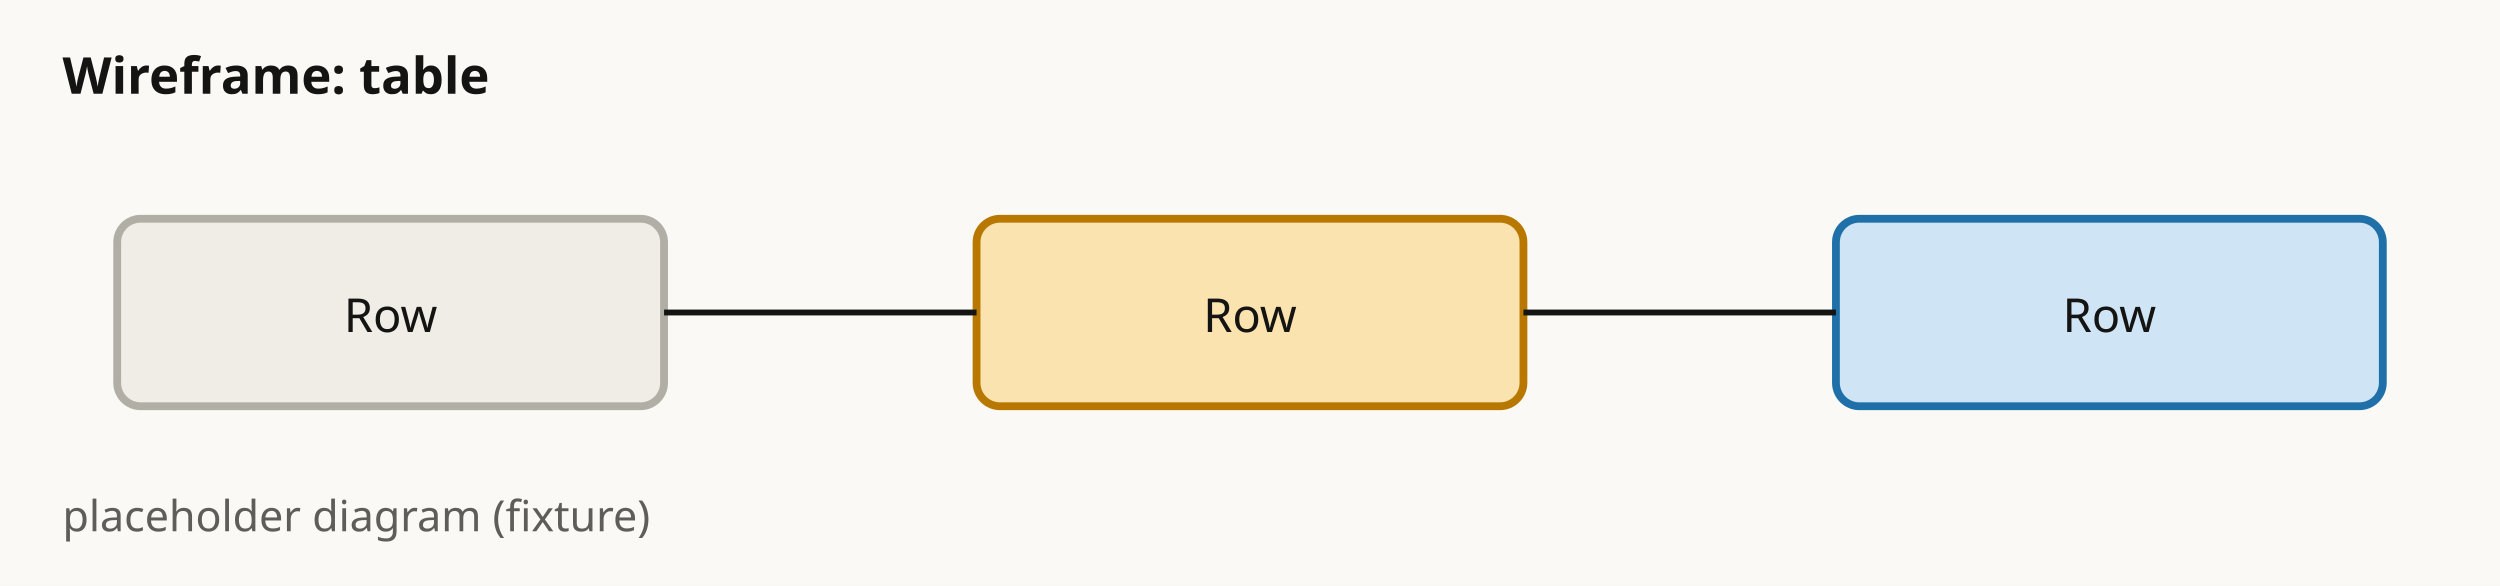
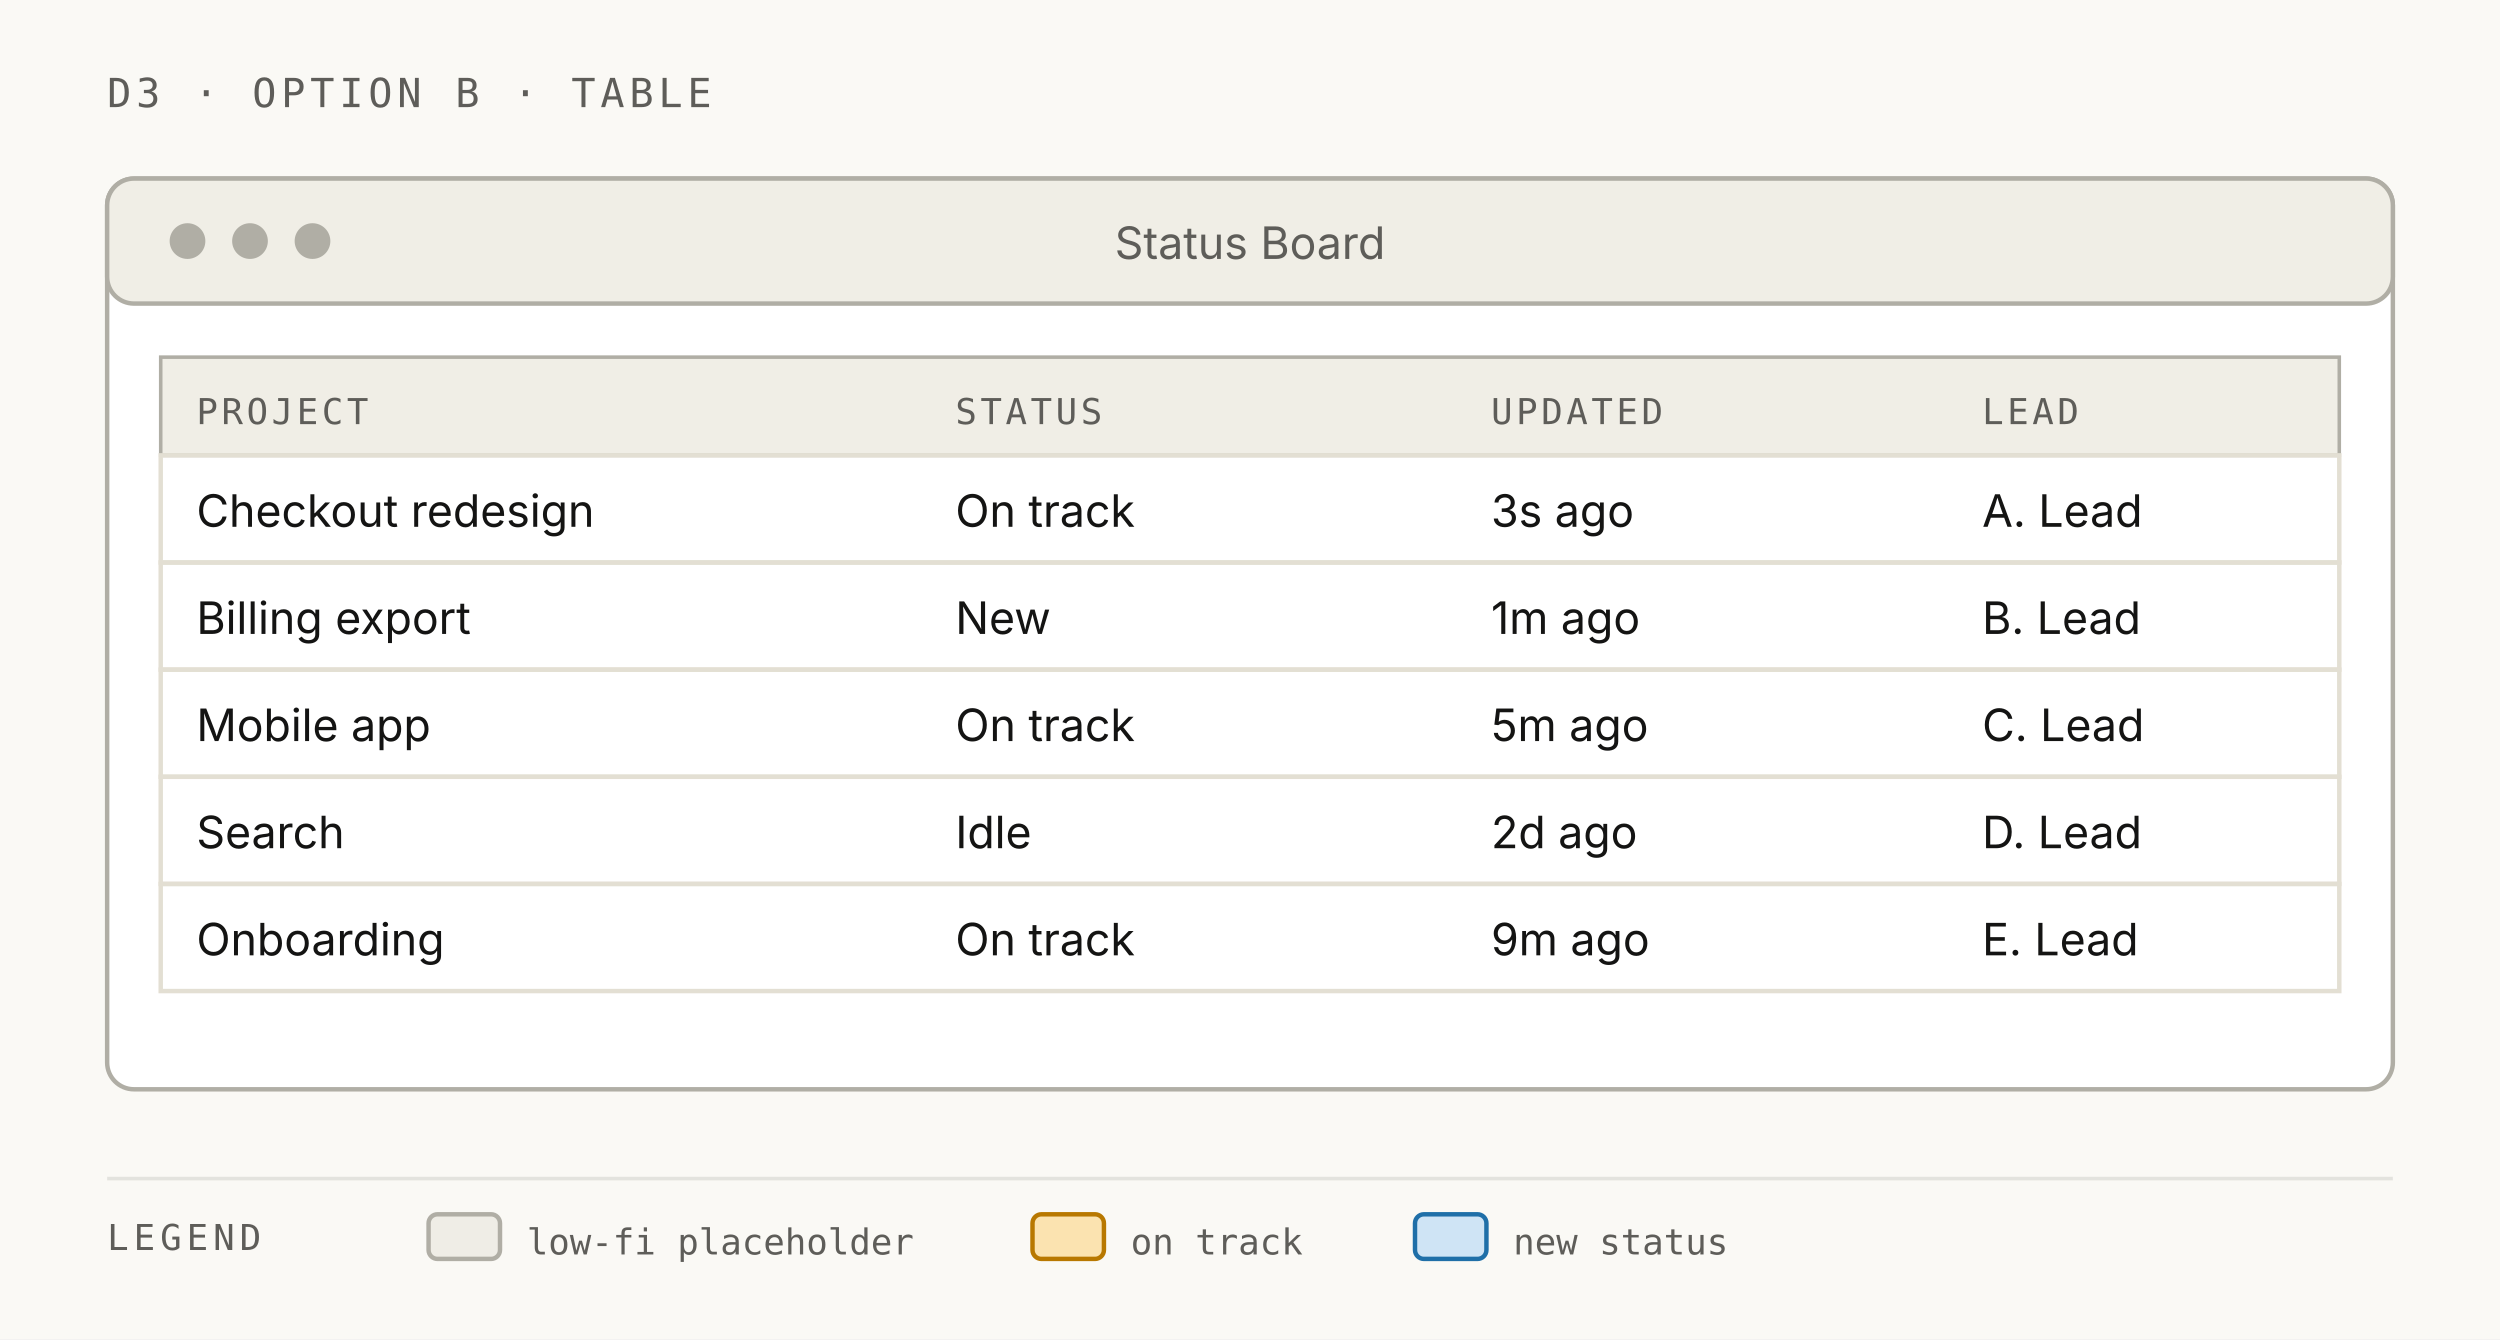
- <svg xmlns="http://www.w3.org/2000/svg" viewBox="0 0 640 150" width="640" height="150" role="img" aria-label="Wireframe: table">
-   <rect width="640" height="150" fill="#FAF9F5" />
-   <text x="16" y="24" font-family="sans-serif" font-size="13" font-weight="600" fill="#141413">Wireframe: table</text>
-   <g font-family="sans-serif" font-size="12" text-anchor="middle" fill="#141413">
-     <rect x="30" y="56" width="140" height="48" rx="6" fill="#EFEDE6" stroke="#B0AEA5" stroke-width="2" />
-     <text x="100" y="85">Row</text>
-     <rect x="250" y="56" width="140" height="48" rx="6" fill="#FBE3B0" stroke="#B87800" stroke-width="2" />
-     <text x="320" y="85">Row</text>
-     <rect x="470" y="56" width="140" height="48" rx="6" fill="#CFE4F5" stroke="#1F6FA8" stroke-width="2" />
-     <text x="540" y="85">Row</text>
-     <path d="M170 80 H250 M390 80 H470" stroke="#141413" stroke-width="1.5" fill="none" />
-   </g>
-   <text x="16" y="136" font-family="sans-serif" font-size="11" fill="#5E5D59">placeholder diagram (fixture)</text>
+ <svg xmlns="http://www.w3.org/2000/svg" viewBox="0 0 560 300" width="560" height="300" role="img" aria-labelledby="wf-d3-b-title wf-d3-b-desc">
+   <defs>
+     <marker id="wf-d3-b-arrow" markerWidth="8" markerHeight="6" refX="7" refY="3" orient="auto">
+       <polygon points="0 0, 8 3, 0 6" fill="#5E5D59" />
+     </marker>
+     <marker id="wf-d3-b-arrow-accent" markerWidth="8" markerHeight="6" refX="7" refY="3" orient="auto">
+       <polygon points="0 0, 8 3, 0 6" fill="#D97757" />
+     </marker>
+     <marker id="wf-d3-b-arrow-link" markerWidth="8" markerHeight="6" refX="7" refY="3" orient="auto">
+       <polygon points="0 0, 8 3, 0 6" fill="#1F6FA8" />
+     </marker>
+   </defs>
+   <rect width="100%" height="100%" fill="#FAF9F5" />
+   <text x="24" y="24" fill="#5E5D59" font-size="9" font-family="ui-monospace, 'Cascadia Mono', Consolas, monospace" text-anchor="start" letter-spacing="0.12em">D3 · OPTION B · TABLE</text>
+   <rect x="24" y="40" width="512" height="204" rx="6" fill="#FFFFFF" stroke="#B0AEA5" stroke-width="1" />
+   <rect x="24" y="40" width="512" height="28" rx="6" fill="#F0EEE6" stroke="#B0AEA5" stroke-width="1" />
+   <circle cx="42" cy="54" r="4" fill="#B0AEA5" />
+   <circle cx="56" cy="54" r="4" fill="#B0AEA5" />
+   <circle cx="70" cy="54" r="4" fill="#B0AEA5" />
+   <text x="280.0" y="58" fill="#5E5D59" font-size="10" font-family="Inter, 'IBM Plex Sans Thai', system-ui, -apple-system, 'Segoe UI', sans-serif" text-anchor="middle">Status Board</text>
+   <rect x="36" y="80" width="488" height="22" fill="#F0EEE6" stroke="#B0AEA5" stroke-width="0.8" />
+   <text x="44" y="95" fill="#5E5D59" font-size="8" font-family="ui-monospace, 'Cascadia Mono', Consolas, monospace" text-anchor="start" letter-spacing="0.1em">PROJECT</text>
+   <text x="214" y="95" fill="#5E5D59" font-size="8" font-family="ui-monospace, 'Cascadia Mono', Consolas, monospace" text-anchor="start" letter-spacing="0.1em">STATUS</text>
+   <text x="334" y="95" fill="#5E5D59" font-size="8" font-family="ui-monospace, 'Cascadia Mono', Consolas, monospace" text-anchor="start" letter-spacing="0.1em">UPDATED</text>
+   <text x="444" y="95" fill="#5E5D59" font-size="8" font-family="ui-monospace, 'Cascadia Mono', Consolas, monospace" text-anchor="start" letter-spacing="0.1em">LEAD</text>
+   <rect x="36" y="102" width="488" height="24" fill="none" stroke="#E3DFD3" stroke-width="1" />
+   <text x="44" y="118" fill="#141413" font-size="10" font-family="Inter, 'IBM Plex Sans Thai', system-ui, -apple-system, 'Segoe UI', sans-serif" text-anchor="start">Checkout redesign</text>
+   <text x="214" y="118" fill="#141413" font-size="10" font-family="Inter, 'IBM Plex Sans Thai', system-ui, -apple-system, 'Segoe UI', sans-serif" text-anchor="start">On track</text>
+   <text x="334" y="118" fill="#141413" font-size="10" font-family="Inter, 'IBM Plex Sans Thai', system-ui, -apple-system, 'Segoe UI', sans-serif" text-anchor="start">3s ago</text>
+   <text x="444" y="118" fill="#141413" font-size="10" font-family="Inter, 'IBM Plex Sans Thai', system-ui, -apple-system, 'Segoe UI', sans-serif" text-anchor="start">A. Lead</text>
+   <rect x="36" y="126" width="488" height="24" fill="none" stroke="#E3DFD3" stroke-width="1" />
+   <text x="44" y="142" fill="#141413" font-size="10" font-family="Inter, 'IBM Plex Sans Thai', system-ui, -apple-system, 'Segoe UI', sans-serif" text-anchor="start">Billing export</text>
+   <text x="214" y="142" fill="#141413" font-size="10" font-family="Inter, 'IBM Plex Sans Thai', system-ui, -apple-system, 'Segoe UI', sans-serif" text-anchor="start">New</text>
+   <text x="334" y="142" fill="#141413" font-size="10" font-family="Inter, 'IBM Plex Sans Thai', system-ui, -apple-system, 'Segoe UI', sans-serif" text-anchor="start">1m ago</text>
+   <text x="444" y="142" fill="#141413" font-size="10" font-family="Inter, 'IBM Plex Sans Thai', system-ui, -apple-system, 'Segoe UI', sans-serif" text-anchor="start">B. Lead</text>
+   <rect x="36" y="150" width="488" height="24" fill="none" stroke="#E3DFD3" stroke-width="1" />
+   <text x="44" y="166" fill="#141413" font-size="10" font-family="Inter, 'IBM Plex Sans Thai', system-ui, -apple-system, 'Segoe UI', sans-serif" text-anchor="start">Mobile app</text>
+   <text x="214" y="166" fill="#141413" font-size="10" font-family="Inter, 'IBM Plex Sans Thai', system-ui, -apple-system, 'Segoe UI', sans-serif" text-anchor="start">On track</text>
+   <text x="334" y="166" fill="#141413" font-size="10" font-family="Inter, 'IBM Plex Sans Thai', system-ui, -apple-system, 'Segoe UI', sans-serif" text-anchor="start">5m ago</text>
+   <text x="444" y="166" fill="#141413" font-size="10" font-family="Inter, 'IBM Plex Sans Thai', system-ui, -apple-system, 'Segoe UI', sans-serif" text-anchor="start">C. Lead</text>
+   <rect x="36" y="174" width="488" height="24" fill="none" stroke="#E3DFD3" stroke-width="1" />
+   <text x="44" y="190" fill="#141413" font-size="10" font-family="Inter, 'IBM Plex Sans Thai', system-ui, -apple-system, 'Segoe UI', sans-serif" text-anchor="start">Search</text>
+   <text x="214" y="190" fill="#141413" font-size="10" font-family="Inter, 'IBM Plex Sans Thai', system-ui, -apple-system, 'Segoe UI', sans-serif" text-anchor="start">Idle</text>
+   <text x="334" y="190" fill="#141413" font-size="10" font-family="Inter, 'IBM Plex Sans Thai', system-ui, -apple-system, 'Segoe UI', sans-serif" text-anchor="start">2d ago</text>
+   <text x="444" y="190" fill="#141413" font-size="10" font-family="Inter, 'IBM Plex Sans Thai', system-ui, -apple-system, 'Segoe UI', sans-serif" text-anchor="start">D. Lead</text>
+   <rect x="36" y="198" width="488" height="24" fill="none" stroke="#E3DFD3" stroke-width="1" />
+   <text x="44" y="214" fill="#141413" font-size="10" font-family="Inter, 'IBM Plex Sans Thai', system-ui, -apple-system, 'Segoe UI', sans-serif" text-anchor="start">Onboarding</text>
+   <text x="214" y="214" fill="#141413" font-size="10" font-family="Inter, 'IBM Plex Sans Thai', system-ui, -apple-system, 'Segoe UI', sans-serif" text-anchor="start">On track</text>
+   <text x="334" y="214" fill="#141413" font-size="10" font-family="Inter, 'IBM Plex Sans Thai', system-ui, -apple-system, 'Segoe UI', sans-serif" text-anchor="start">9m ago</text>
+   <text x="444" y="214" fill="#141413" font-size="10" font-family="Inter, 'IBM Plex Sans Thai', system-ui, -apple-system, 'Segoe UI', sans-serif" text-anchor="start">E. Lead</text>
+   <line x1="24" y1="264" x2="536" y2="264" stroke="rgba(20,20,19,0.10)" stroke-width="0.8" />
+   <text x="24" y="280" fill="#5E5D59" font-size="8" font-family="ui-monospace, 'Cascadia Mono', Consolas, monospace" text-anchor="start" letter-spacing="0.14em">LEGEND</text>
+   <rect x="96" y="272" width="16" height="10" rx="2" fill="#EFEDE6" stroke="#B0AEA5" />
+   <text x="118" y="281" fill="#5E5D59" font-size="8" font-family="ui-monospace, 'Cascadia Mono', Consolas, monospace" text-anchor="start">low-fi placeholder</text>
+   <rect x="231.28" y="272" width="16" height="10" rx="2" fill="#FBE3B0" stroke="#B87800" />
+   <text x="253.28" y="281" fill="#5E5D59" font-size="8" font-family="ui-monospace, 'Cascadia Mono', Consolas, monospace" text-anchor="start">on track</text>
+   <rect x="316.96" y="272" width="16" height="10" rx="2" fill="#CFE4F5" stroke="#1F6FA8" />
+   <text x="338.96" y="281" fill="#5E5D59" font-size="8" font-family="ui-monospace, 'Cascadia Mono', Consolas, monospace" text-anchor="start">new status</text>
</svg>
